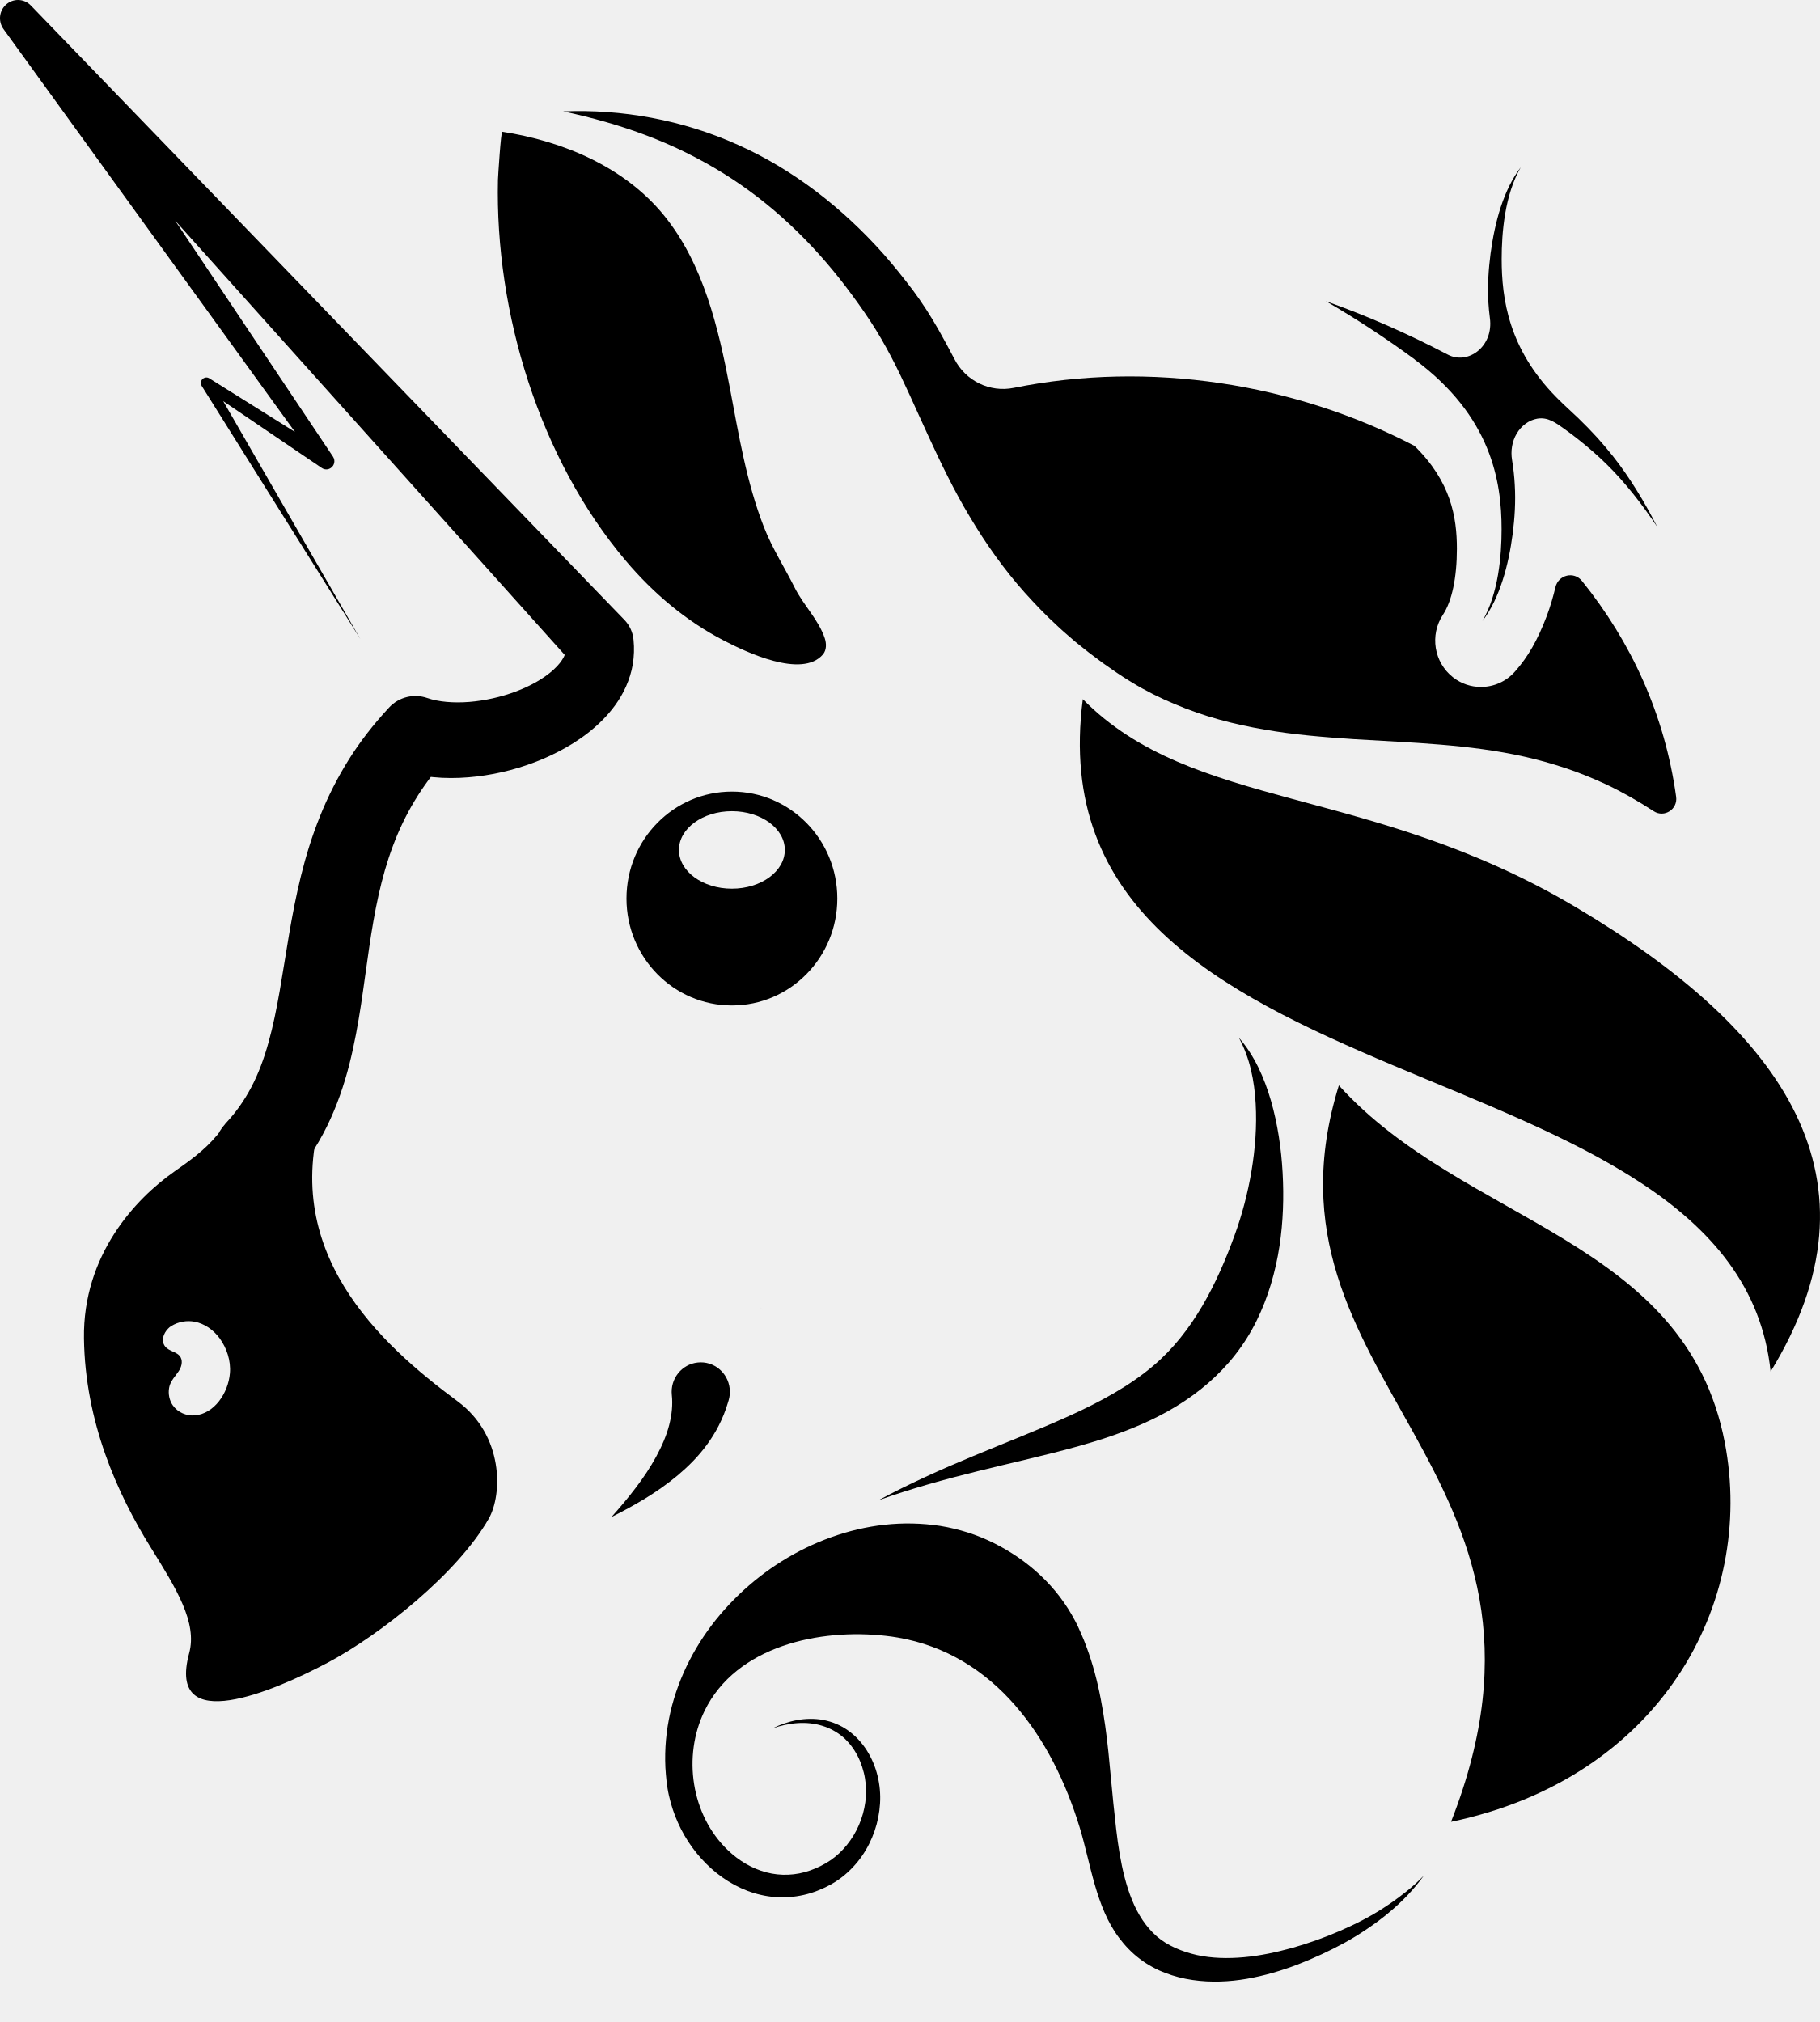
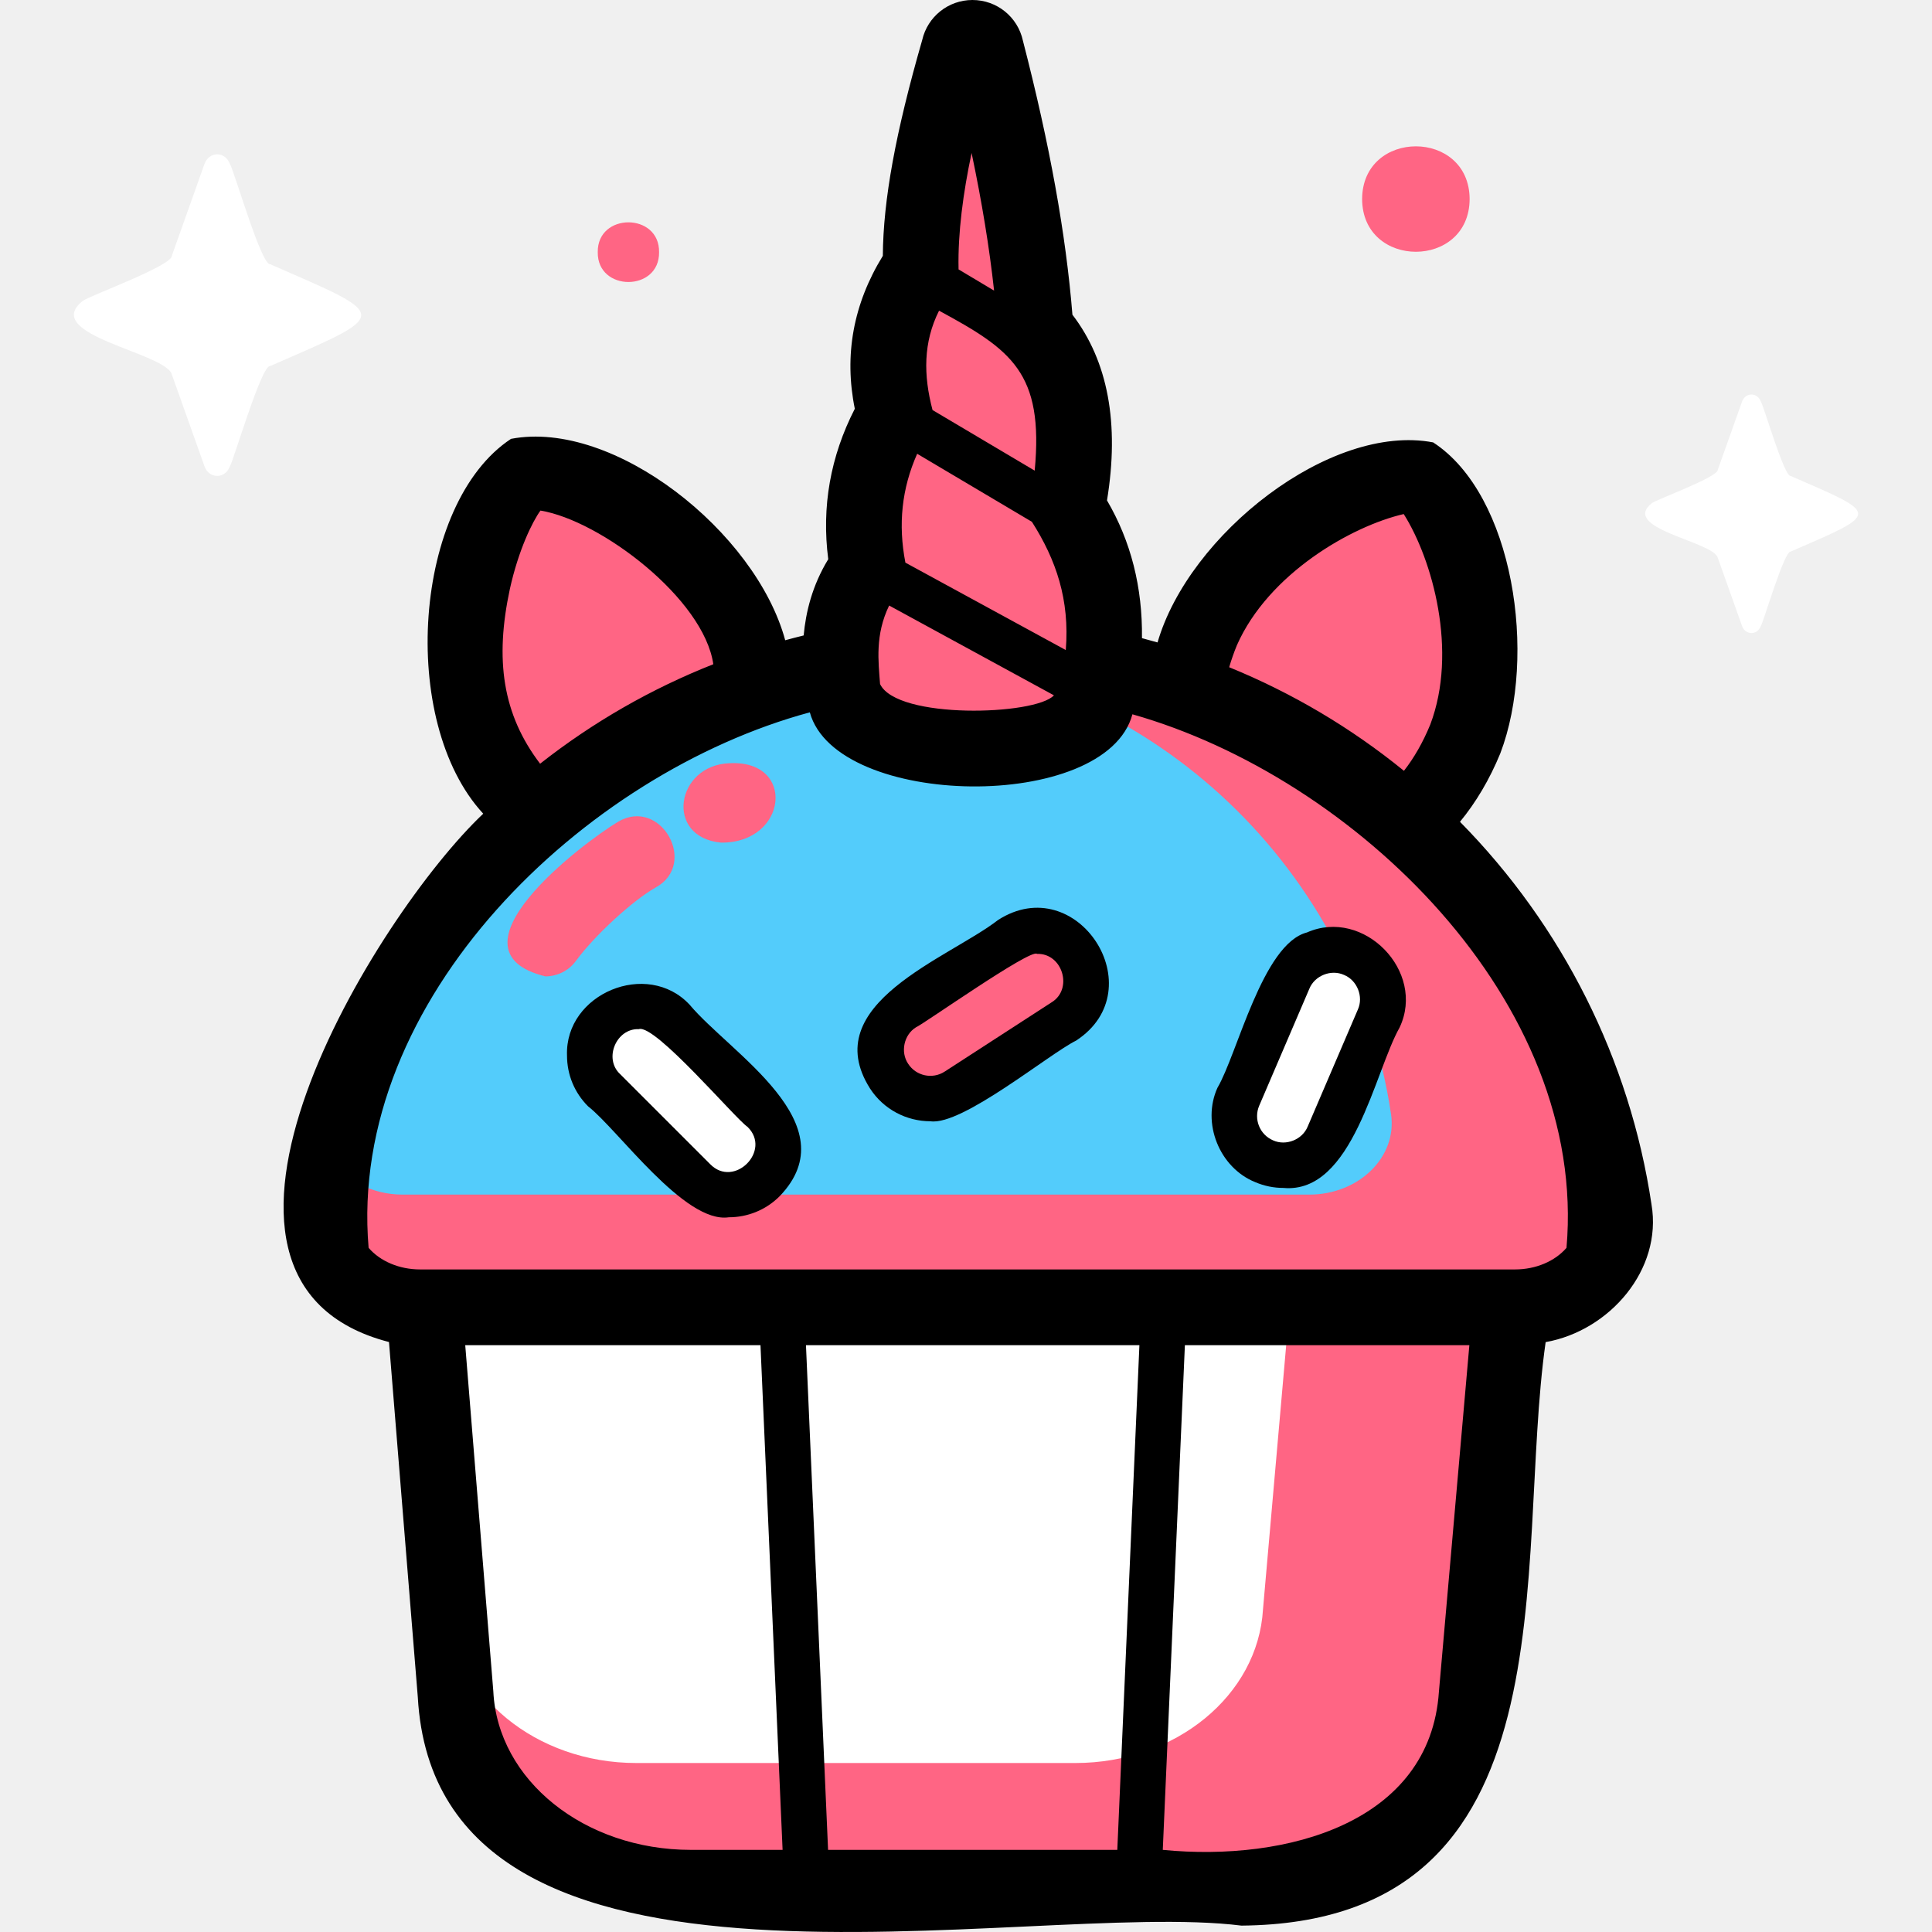
- <svg xmlns="http://www.w3.org/2000/svg" width="45" height="50" viewBox="0 0 45 50" fill="none">
-   <path d="M5.575 27.782C5.827 27.517 6.038 27.218 6.214 26.884C6.39 26.549 6.528 26.179 6.639 25.777C6.864 24.975 6.984 24.066 7.146 23.115C7.308 22.165 7.517 21.16 7.912 20.185C8.107 19.698 8.348 19.223 8.629 18.775C8.911 18.326 9.239 17.909 9.594 17.524L9.618 17.498C9.866 17.229 10.239 17.148 10.563 17.26C10.838 17.357 11.22 17.388 11.604 17.357C11.989 17.326 12.385 17.237 12.75 17.101C13.114 16.965 13.456 16.774 13.69 16.557C13.807 16.451 13.893 16.34 13.941 16.244C13.99 16.147 14.004 16.076 14.002 15.989L14.226 16.488L0.126 0.768L0.813 0.197L8.229 11.285L8.233 11.291C8.295 11.383 8.272 11.51 8.18 11.572C8.11 11.621 8.022 11.618 7.956 11.572L5.029 9.587L5.219 9.4L8.91 15.802L4.988 9.544C4.948 9.48 4.966 9.395 5.029 9.355C5.074 9.325 5.13 9.326 5.173 9.353L5.177 9.356L8.173 11.232L7.901 11.521L0.086 0.719C-0.059 0.517 -0.017 0.235 0.182 0.088C0.362 -0.047 0.61 -0.023 0.762 0.136L0.775 0.149L15.44 15.33C15.569 15.464 15.643 15.632 15.662 15.805L15.665 15.83C15.685 16.027 15.678 16.23 15.646 16.426C15.614 16.622 15.552 16.808 15.477 16.979C15.323 17.321 15.108 17.595 14.882 17.82C14.656 18.046 14.414 18.228 14.166 18.383C13.918 18.537 13.664 18.665 13.405 18.775C12.887 18.991 12.351 19.134 11.79 19.201C11.51 19.234 11.223 19.248 10.928 19.234C10.632 19.219 10.325 19.177 10.008 19.083L10.976 18.82C10.427 19.436 10.008 20.135 9.718 20.911C9.424 21.687 9.259 22.537 9.127 23.44C8.991 24.344 8.893 25.31 8.636 26.326C8.506 26.832 8.331 27.351 8.083 27.854C7.836 28.356 7.513 28.839 7.132 29.258L7.127 29.262C6.729 29.7 6.055 29.728 5.624 29.323C5.193 28.919 5.165 28.236 5.564 27.798C5.564 27.796 5.572 27.787 5.575 27.782Z" fill="black" />
-   <path fill-rule="evenodd" clip-rule="evenodd" d="M4.305 28.974C4.684 28.708 5.055 28.448 5.367 28.07C5.367 28.07 7.391 25.991 8.017 27.372C6.841 30.922 9.404 33.238 11.313 34.651C12.46 35.498 12.425 36.955 12.084 37.554C11.318 38.898 9.421 40.414 8.105 41.113C6.789 41.811 4.112 42.968 4.677 40.88C4.882 40.123 4.36 39.284 3.729 38.269C2.894 36.926 2.104 35.156 2.076 33.096C2.047 31.037 3.348 29.646 4.305 28.974ZM4.083 33.295C3.973 33.154 4.044 32.969 4.155 32.855C4.179 32.829 4.206 32.807 4.235 32.79C4.409 32.682 4.618 32.646 4.813 32.683C5.055 32.729 5.275 32.883 5.429 33.091C5.606 33.332 5.711 33.648 5.685 33.956C5.644 34.451 5.296 34.962 4.813 35C4.611 35.015 4.398 34.929 4.274 34.753C4.189 34.633 4.155 34.47 4.181 34.322C4.202 34.196 4.272 34.103 4.344 34.01C4.369 33.977 4.393 33.945 4.416 33.91C4.483 33.812 4.524 33.674 4.468 33.568C4.427 33.489 4.348 33.454 4.268 33.418C4.199 33.386 4.13 33.355 4.083 33.295Z" fill="black" />
-   <path d="M13.598 38.566C13.552 38.598 13.504 38.629 13.453 38.662C13.501 38.63 13.55 38.598 13.598 38.566Z" fill="black" />
-   <path d="M13.317 38.758C13.361 38.728 13.407 38.697 13.456 38.664C13.41 38.695 13.364 38.727 13.317 38.758Z" fill="black" />
-   <path d="M18.864 32.405C18.842 32.378 18.82 32.353 18.796 32.328L18.816 32.35C18.831 32.367 18.847 32.386 18.864 32.405Z" fill="black" />
-   <path d="M35.203 46.382C34.954 46.727 34.654 47.039 34.322 47.31C34.241 47.381 34.154 47.443 34.07 47.509C33.982 47.572 33.897 47.636 33.806 47.695C33.629 47.817 33.446 47.928 33.258 48.033C32.882 48.24 32.491 48.42 32.089 48.577C31.685 48.731 31.266 48.855 30.832 48.931C30.397 49.006 29.944 49.028 29.487 48.961C29.259 48.928 29.032 48.872 28.812 48.786C28.757 48.766 28.703 48.742 28.649 48.719C28.595 48.692 28.538 48.666 28.486 48.636C28.378 48.577 28.275 48.511 28.178 48.436C27.98 48.287 27.811 48.108 27.666 47.914C27.093 47.151 26.97 46.091 26.696 45.191C26.019 42.967 24.599 40.905 22.196 40.493C22.098 40.476 21.999 40.462 21.899 40.451C20.281 40.266 18.206 40.691 17.419 42.309C16.874 43.428 17.09 44.88 17.991 45.746C18.263 46.009 18.593 46.206 18.947 46.299C19.302 46.393 19.679 46.377 20.032 46.252C20.207 46.191 20.383 46.104 20.532 46.002C20.685 45.899 20.822 45.768 20.942 45.619C21.181 45.324 21.343 44.952 21.395 44.564C21.423 44.37 21.42 44.172 21.387 43.978C21.372 43.881 21.347 43.786 21.317 43.692C21.286 43.598 21.249 43.506 21.204 43.419C21.113 43.244 20.993 43.084 20.844 42.955C20.694 42.826 20.515 42.731 20.323 42.673C20.13 42.614 19.924 42.595 19.718 42.609C19.511 42.623 19.305 42.67 19.106 42.736C19.483 42.551 19.921 42.451 20.357 42.531C20.573 42.573 20.784 42.659 20.967 42.79C21.152 42.92 21.309 43.092 21.432 43.284C21.677 43.669 21.788 44.139 21.759 44.599C21.731 45.06 21.577 45.513 21.31 45.899C21.176 46.091 21.013 46.265 20.825 46.412C20.636 46.56 20.431 46.667 20.212 46.753C19.776 46.925 19.279 46.965 18.816 46.857C18.353 46.753 17.929 46.513 17.582 46.201C17.234 45.888 16.954 45.501 16.763 45.072C16.666 44.858 16.592 44.633 16.54 44.402C16.513 44.286 16.495 44.167 16.481 44.052C16.469 43.938 16.458 43.824 16.452 43.709C16.43 43.251 16.472 42.789 16.575 42.342C16.782 41.446 17.221 40.618 17.804 39.928C18.388 39.238 19.114 38.67 19.925 38.276C20.736 37.883 21.64 37.653 22.56 37.673C22.789 37.678 23.017 37.697 23.25 37.733C23.479 37.77 23.707 37.826 23.927 37.895C24.371 38.036 24.79 38.247 25.175 38.511C25.56 38.777 25.91 39.1 26.198 39.478C26.343 39.667 26.471 39.869 26.583 40.082C26.613 40.135 26.637 40.19 26.663 40.243C26.688 40.297 26.709 40.349 26.733 40.401C26.756 40.454 26.779 40.505 26.8 40.558L26.862 40.719C27.022 41.148 27.136 41.587 27.219 42.025C27.303 42.461 27.361 42.897 27.406 43.327L27.529 44.6C27.574 45.021 27.615 45.44 27.683 45.838C27.752 46.238 27.845 46.629 27.99 46.984C28.134 47.337 28.335 47.651 28.603 47.883C28.865 48.112 29.222 48.259 29.592 48.344C29.965 48.426 30.362 48.434 30.759 48.398C31.158 48.362 31.557 48.276 31.953 48.167C32.349 48.054 32.74 47.917 33.121 47.751C33.501 47.586 33.873 47.4 34.222 47.17C34.398 47.057 34.567 46.934 34.732 46.804C34.898 46.678 35.053 46.534 35.203 46.382Z" fill="black" />
-   <path d="M17.994 34.698C17.877 35.089 17.692 35.436 17.475 35.73C17.258 36.025 17.01 36.269 16.753 36.485C16.495 36.7 16.227 36.886 15.953 37.054C15.679 37.221 15.4 37.372 15.118 37.513C15.329 37.277 15.533 37.036 15.72 36.789C15.908 36.542 16.078 36.286 16.221 36.025C16.363 35.764 16.48 35.498 16.546 35.237C16.614 34.976 16.636 34.725 16.611 34.495C16.569 34.095 16.854 33.735 17.25 33.692C17.645 33.649 17.999 33.938 18.042 34.34C18.053 34.439 18.042 34.536 18.016 34.626L17.994 34.698Z" fill="black" />
-   <path d="M12.418 3.258C13.913 3.489 15.436 4.121 16.418 5.327C17.391 6.526 17.762 8.102 18.046 9.593C18.266 10.751 18.457 11.928 18.887 13.031C19.095 13.564 19.4 14.033 19.652 14.538C19.862 14.957 20.245 15.335 20.393 15.784C20.436 15.916 20.438 16.074 20.349 16.181C19.828 16.793 18.422 16.112 17.892 15.837C16.963 15.357 16.148 14.666 15.472 13.866C13.344 11.353 12.237 7.736 12.312 4.446C12.315 4.353 12.385 3.253 12.418 3.258Z" fill="black" />
-   <path fill-rule="evenodd" clip-rule="evenodd" d="M20.703 22.219C20.703 23.679 19.536 24.863 18.097 24.863C16.657 24.863 15.49 23.679 15.49 22.219C15.49 20.758 16.657 19.574 18.097 19.574C19.536 19.574 20.703 20.758 20.703 22.219ZM18.096 21.975C18.819 21.975 19.405 21.546 19.405 21.017C19.405 20.488 18.819 20.059 18.096 20.059C17.373 20.059 16.787 20.488 16.787 21.017C16.787 21.546 17.373 21.975 18.096 21.975Z" fill="black" />
-   <path d="M41.443 19.703C41.486 20.013 41.148 20.229 40.889 20.06C40.501 19.806 40.101 19.58 39.69 19.386C39.368 19.238 39.041 19.105 38.708 18.994C38.376 18.884 38.038 18.789 37.696 18.712C36.33 18.404 34.919 18.367 33.468 18.278C32.742 18.228 32.004 18.172 31.26 18.04C30.887 17.976 30.515 17.896 30.143 17.793C29.772 17.69 29.404 17.562 29.044 17.41C28.683 17.26 28.329 17.084 27.991 16.877C27.907 16.827 27.824 16.774 27.74 16.72C27.656 16.666 27.579 16.612 27.5 16.557L27.264 16.393L27.035 16.221C26.879 16.108 26.733 15.983 26.582 15.865C26.508 15.802 26.436 15.738 26.363 15.675C26.291 15.613 26.218 15.549 26.149 15.482C25.863 15.222 25.596 14.941 25.336 14.653C24.82 14.075 24.37 13.437 23.979 12.779C23.583 12.121 23.256 11.438 22.948 10.768C22.637 10.099 22.358 9.438 22.036 8.825C21.874 8.518 21.706 8.223 21.522 7.945C21.331 7.654 21.127 7.371 20.918 7.095C20.077 5.991 19.069 5.019 17.882 4.284C17.29 3.917 16.657 3.604 15.993 3.353C15.329 3.101 14.636 2.906 13.926 2.754C15.375 2.695 16.868 2.962 18.244 3.581C19.621 4.194 20.85 5.158 21.858 6.296C22.109 6.582 22.346 6.879 22.575 7.181C22.809 7.496 23.019 7.826 23.208 8.159C23.344 8.398 23.473 8.639 23.597 8.876C23.875 9.419 24.473 9.711 25.065 9.591C28.417 8.912 32.003 9.477 34.971 11.024C35.877 11.909 36.022 12.793 36.022 13.57C36.022 14.284 35.9 14.864 35.677 15.202C35.346 15.704 35.455 16.379 35.925 16.748C36.13 16.909 36.373 16.987 36.616 16.987C36.929 16.987 37.239 16.857 37.462 16.602C37.784 16.237 38.015 15.833 38.243 15.236C38.334 14.995 38.405 14.745 38.459 14.52C38.531 14.213 38.918 14.12 39.115 14.366C40.327 15.869 41.161 17.665 41.443 19.703Z" fill="black" />
-   <path d="M40.977 13.03C40.598 12.466 40.186 11.933 39.722 11.478C39.505 11.265 39.278 11.067 39.043 10.881C38.927 10.789 38.807 10.698 38.687 10.612C38.471 10.457 38.274 10.307 38.008 10.353C37.803 10.389 37.616 10.526 37.5 10.723C37.387 10.914 37.348 11.148 37.386 11.375C37.419 11.578 37.443 11.784 37.453 11.989C37.478 12.406 37.451 12.815 37.401 13.205C37.349 13.596 37.272 13.982 37.152 14.352C37.034 14.72 36.873 15.071 36.654 15.356C37.05 14.673 37.127 13.74 37.127 13.088C37.127 11.906 36.877 10.295 34.974 8.887H34.978C34.27 8.366 33.537 7.885 32.781 7.447C33.804 7.81 34.812 8.252 35.797 8.769C36.296 9.032 36.937 8.569 36.837 7.86C36.82 7.732 36.808 7.603 36.8 7.472C36.776 7.056 36.805 6.653 36.855 6.266C36.908 5.879 36.985 5.495 37.103 5.131C37.223 4.767 37.383 4.42 37.601 4.137C37.205 4.82 37.129 5.754 37.129 6.405C37.129 7.394 37.304 8.629 38.476 9.818C38.495 9.837 38.514 9.856 38.532 9.874C38.692 10.036 38.862 10.184 39.026 10.342C39.189 10.5 39.347 10.662 39.501 10.831C39.633 10.978 39.761 11.13 39.885 11.286C40.095 11.553 40.291 11.836 40.472 12.13C40.654 12.421 40.819 12.722 40.977 13.03Z" fill="black" />
-   <path d="M33.104 26.84C30.836 34.161 39.325 36.279 35.877 45.05C41.032 43.972 43.415 39.66 42.645 35.666C41.669 30.61 36.203 30.269 33.104 26.84Z" fill="black" />
-   <path d="M31.636 30.813C31.537 31.454 31.357 32.078 31.07 32.659C30.465 33.885 29.428 34.699 28.203 35.229C27.712 35.441 27.204 35.61 26.689 35.754C25.847 35.99 25.009 36.171 24.18 36.378C23.35 36.582 22.527 36.811 21.717 37.1C22.475 36.692 23.263 36.337 24.061 36.006C24.856 35.674 25.66 35.365 26.429 35.016C27.196 34.669 27.928 34.274 28.522 33.767C29.499 32.938 30.092 31.739 30.526 30.546C30.711 30.038 30.852 29.502 30.944 28.955C31.035 28.408 31.079 27.85 31.047 27.29C31.015 26.734 30.909 26.17 30.631 25.66C31.013 26.093 31.261 26.651 31.426 27.222C31.591 27.797 31.679 28.394 31.713 28.996C31.747 29.601 31.727 30.213 31.636 30.813Z" fill="black" />
-   <path d="M26.773 17.289C25.428 27.625 42.912 25.56 43.779 33.916C46.675 29.19 44.164 25.51 38.936 22.417C33.843 19.404 29.49 20.051 26.773 17.289Z" fill="black" />
+ <svg xmlns="http://www.w3.org/2000/svg" version="1.1" width="512" height="512" x="0" y="0" viewBox="0 0 513.7 513.7" style="user-select: auto;" xml:space="preserve" class="">
+   <g style="user-select: auto;" transform="matrix(1,0,0,1,0,0)">
+     <g style="user-select: auto;">
+       <g style="user-select: auto;">
+         <g style="user-select: auto;">
+           <path d="m330.088 501.932h-146.41c-33.448 0-60.99-22.644-62.544-51.423l-9.121-112.404h290.502l-9.893 112.612c-1.68 28.693-29.179 51.215-62.534 51.215z" fill="#ffffff" data-original="#c1e5ef" style="user-select: auto;" class="" />
+           <path d="m343.707 338.105-7.89 89.816c-1.339 22.884-23.271 40.847-49.874 40.847h-116.773c-26.67 0-48.631-18.051-49.882-40.994-1.067 40.112 16.487 72.903 64.391 74.158-.002 0 146.409 0 146.409 0 33.355 0 60.854-22.522 62.533-51.214 0 0 9.893-112.612 9.893-112.612h-58.807z" fill="#ff6584" data-original="#a6aaed" style="user-select: auto;" class="" />
+           <path d="m389.607 196.483c-21.612 56.438-94.318 26.592-70.039-28.754 11.031-26.871 49.298-44.221 57.665-40.786 8.368 3.435 23.406 42.668 12.374 69.54z" fill="#ff6584" data-original="#e8c2d8" style="user-select: auto;" class="" />
+           <path d="m127.457 194.817c21.387 55.849 93.335 26.314 69.308-28.454-10.916-26.59-48.783-43.76-57.064-40.361-8.28 3.399-23.161 42.223-12.244 68.815z" fill="#ff6584" data-original="#e8c2d8" style="user-select: auto;" class="" />
+           <path d="m402.846 347.599h-291.164c-77.93-8.212 30.808-185.484 145.582-173.811 114.799-11.659 223.5 165.6 145.582 173.811z" fill="#53ccfb" data-original="#c49a8b" style="user-select: auto;" class="" />
+           <path d="m429.164 321.757c-12.677-89.006-95.57-156.013-187.443-147.284 65.728 6.408 118.496 57.048 128.143 121.777 1.689 11.335-8.514 21.387-21.782 21.387h-240.976c-8.281 0-15.368-3.916-19.115-9.616-6.757 18.653-.795 39.083 23.691 39.577-.002 0 291.163 0 291.163 0 16.032.001 28.36-12.145 26.319-25.841z" fill="#ff6584" data-original="#b2748a" style="user-select: auto;" class="" />
+           <path d="m292.137 184.49c3.059-17.915 1.603-34.781-8.389-49.411 3.899-19.544 1.999-35.82-8.398-47.476-.013-1.56-9.523-94.995-20.371-74.516-6.139 21.271-10.56 41.307-10.156 57.881-7.978 11.695-10.849 24.599-6.869 39.155-7.011 12.056-10.101 25.486-7.18 40.927-9.248 12.264-7.216 25.728-6.784 31.991 2.734 21.297 65.333 21.555 68.147 1.449z" fill="#ff6584" data-original="#d789b9" style="user-select: auto;" class="" />
+           <path d="m292.137 184.49c2.082-12.805 2.206-25.248-1.918-36.524 6.827 32.312-62.23 30.271-61.39 5.954-6.99 11.438-5.237 23.344-4.838 29.122 2.733 21.296 65.332 21.554 68.146 1.448z" fill="#ff6584" data-original="#c668b9" style="user-select: auto;" class="" />
+           <path d="m203.017 313.806c-5.099 5.099-13.367 5.099-18.466 0l-23.921-23.921c-5.099-5.099-5.099-13.367 0-18.466 5.099-5.099 13.367-5.099 18.466 0l23.921 23.921c5.099 5.099 5.099 13.366 0 18.466z" fill="#ffffff" data-original="#9781dd" style="user-select: auto;" class="" />
+           <path d="m236.402 286.138c-3.92-6.053-2.191-14.138 3.861-18.058l28.394-18.39c6.053-3.92 14.138-2.191 18.058 3.861 3.92 6.053 2.191 14.138-3.861 18.058l-28.395 18.39c-6.052 3.921-14.137 2.192-18.057-3.861z" fill="#ff6584" data-original="#f6e06e" style="user-select: auto;" class="" />
+           <path d="m336.115 308.762c-6.803-2.693-9.635-11.281-6.851-17.156.409-.928 13.285-31.012 13.444-31.349 2.931-6.444 10.491-9.393 17.029-6.59 6.803 2.693 9.635 11.281 6.851 17.156-.409.928-13.285 31.012-13.444 31.349-2.931 6.444-10.49 9.393-17.029 6.59z" fill="#ffffff" data-original="#a1e8c3" style="user-select: auto;" class="" />
+         </g>
+         <g style="user-select: auto;">
+           <g fill="#3c122c" style="user-select: auto;">
+             <path d="m439.122 320.273c-5.732-38.462-23.66-74.102-50.926-101.764 4.219-5.122 7.858-11.218 10.725-18.202 9.872-25.885 3.593-68.723-17.863-82.679-27.334-5.2-64.962 24.459-73.278 53.191-1.377-.393-2.757-.782-4.143-1.143.171-13.498-2.937-25.76-9.296-36.623 3.35-20.452.263-37.03-9.195-49.379-1.731-21.46-6.043-45.333-13.163-72.851-1.357-6.307-6.922-10.828-13.419-10.823-6.435.004-11.946 4.446-13.363 10.657-7.085 24.615-10.361 42.521-10.466 57.371-7.855 12.767-10.343 26.414-7.45 40.657-6.499 12.678-8.867 26.1-7.063 40.006-4.292 7.029-5.974 14.131-6.536 20.269-1.643.4-3.278.829-4.908 1.274-7.79-28.799-45.574-58.778-72.901-53.548-25.967 17.113-30.035 75.14-7.392 99.667-28.33 26.737-88.508 124.037-25.056 140.481 0 0 7.657 94.359 7.657 94.359 5.038 90.959 161.601 53.605 219.002 60.81 89.436-.792 72.47-96.302 80.884-155.147 16.989-3.015 31.076-19.255 28.15-36.583zm-110.24-148.72c8.39-19.006 30.447-31.667 44.353-34.871 7.651 12.091 14.436 36.52 7.058 55.977-1.953 4.757-4.319 8.867-6.996 12.294-14.132-11.503-29.809-20.742-46.469-27.544.561-1.922 1.241-3.875 2.054-5.856zm-74.012-100.099c-.205-9.569 1.232-20.266 3.468-30.776 2.757 13.094 4.738 25.23 5.979 36.596l-9.451-5.646c.004-.057.002-.116.004-.174zm-5.186 11.152c19.191 10.394 27.901 16.438 25.43 42.53l-27.161-16.108c-2.452-9.298-2.475-18.033 1.731-26.422zm-5.815 38.048 30.508 18.093c6.426 10.095 10.084 20.727 9.005 34.093l-42.647-23.241c-1.965-10.131-.982-19.704 3.134-28.945zm-7.452 40.35 43.814 23.877c-4.91 5.35-41.745 6.466-46.23-2.998-.445-6.004-1.372-13.065 2.416-20.879zm-100.847-4.408c2.299-10.392 6.017-17.942 8.135-20.842 16.041 2.647 43.444 23.463 45.958 40.859-16.462 6.503-31.986 15.383-46.054 26.451-9.992-13.127-12.08-27.647-8.039-46.468zm48.108 335.268c-28.276-.008-51.378-18.52-52.509-42.169 0 0-7.468-92.028-7.468-92.028h78.504l5.878 134.196h-24.405zm113.402 0h-76.903l-5.878-134.196h88.659zm85.512-42.027c-2.362 34.774-40.361 45.264-73.419 42.027l5.878-134.196h75.638zm33.924-118.048c-3.099 3.596-8.21 5.742-13.671 5.742h-291.164c-5.461 0-10.572-2.146-13.671-5.742-5.635-66.123 57.297-126.188 117.314-142.385 7.006 25.604 78.776 26.746 85.774.52 59.071 16.728 121.137 76.464 115.418 141.865z" fill="#000000" data-original="#3c122c" style="user-select: auto;" class="" />
+             <path d="m193.783 323.662c-11.785 1.758-29.473-23.323-37.427-29.506-3.606-3.608-5.593-8.404-5.593-13.505-.588-16.484 21.361-25.585 32.604-13.504 10.795 12.895 42.499 31.645 23.921 50.93-3.723 3.723-8.614 5.585-13.505 5.585zm9.234-9.856h.01zm-33.154-40.168c-5.993-.246-9.431 7.849-4.961 11.975 0 0 23.921 23.921 23.921 23.921 6.339 6.515 16.454-3.571 9.923-9.924-3.187-2.107-24.586-27.434-28.883-25.972z" fill="#000000" data-original="#3c122c" style="user-select: auto;" class="" />
+             <path d="m247.392 298.133c-6.266.001-12.408-3.072-16.061-8.711h.001c-14.262-22.497 20.935-34.63 34.042-44.803 20.976-13.484 41.684 18.367 20.763 32.061-7.14 3.5-30.339 22.689-38.745 21.453zm28.35-44.503c-1.625-1.533-30.276 18.739-32.195 19.52-3.208 1.984-4.191 6.581-2.076 9.704h.001c2.104 3.248 6.456 4.178 9.703 2.075l28.395-18.39c5.837-3.531 2.963-13.127-3.828-12.909z" fill="#000000" data-original="#3c122c" style="user-select: auto;" class="" />
+             <path d="m341.234 315.859c-2.507 0-5.053-.497-7.5-1.545-9.518-3.851-14.269-15.727-10.027-25.08 5.264-8.88 11.994-38.282 23.793-41.299 15.088-6.663 31.689 10.334 24.644 25.26-6.657 11.739-12.41 44.347-30.91 42.664zm-2.738-12.649c3.437 1.557 7.798-.186 9.213-3.684 0 0 13.331-31.092 13.331-31.092 1.558-3.435-.186-7.8-3.684-9.214-3.436-1.557-7.799.186-9.214 3.684 0 0-13.331 31.092-13.331 31.092-1.524 3.556.129 7.689 3.685 9.214z" fill="#000000" data-original="#3c122c" style="user-select: auto;" class="" />
+           </g>
+           <path d="m145.003 259.609c-27.749-6.826 9.657-35.309 19.386-41.139 11.269-6.592 21.388 11.25 9.919 17.524-6.152 3.482-16.246 12.777-21.177 19.501-1.973 2.689-5.029 4.114-8.128 4.114z" fill="#ff6584" data-original="#ffffff" style="user-select: auto;" class="" />
+           <path d="m191.707 224.046c-15.084-1.442-12.025-20.597 2.244-21.113 17.826-.962 15.491 21.283-2.244 21.113z" fill="#ff6584" data-original="#ffffff" style="user-select: auto;" class="" />
+         </g>
+       </g>
+       <path d="m61.132 43.616c1.084 1.584 8.306 26.912 10.684 26.621 32.237 14.105 32.349 12.967 0 27.102-2.32-.335-9.684 25.129-10.685 26.62-1.222 3.439-5.546 3.439-6.769 0l-8.655-24.336c-1.401-5.822-35.234-10.582-23.652-19.645 1.619-1.284 24.01-9.433 23.652-12.026 0 0 8.655-24.337 8.655-24.337 1.223-3.437 5.547-3.437 6.77.001z" fill="#ffffff" data-original="#c1e5ef" style="user-select: auto;" class="" />
+       <path d="m468.201 106.809c.805 1.175 6.161 19.963 7.926 19.747 23.864 10.394 23.948 9.688 0 20.104-1.722-.248-7.183 18.64-7.926 19.747-.907 2.551-4.114 2.551-5.021 0 0 0-6.42-18.052-6.42-18.052-1.076-4.372-26.077-7.764-17.545-14.573 1.202-.953 17.81-6.997 17.545-8.921 0 0 6.42-18.052 6.42-18.052.906-2.55 4.114-2.55 5.021 0z" fill="#ffffff" data-original="#c1e5ef" style="user-select: auto;" class="" />
+       <g fill="#96b4eb" style="user-select: auto;">
+         <path d="m175.242 67.05c.154 10.577-16.46 10.577-16.304-.001-.155-10.577 16.46-10.577 16.304.001z" fill="#ff6584" data-original="#96b4eb" style="user-select: auto;" class="" />
+         <path d="m390.76 52.927c-.084 18.692-28.505 18.69-28.586-.001.084-18.691 28.505-18.689 28.586.001z" fill="#ff6584" data-original="#96b4eb" style="user-select: auto;" class="" />
+       </g>
+     </g>
+   </g>
</svg>
